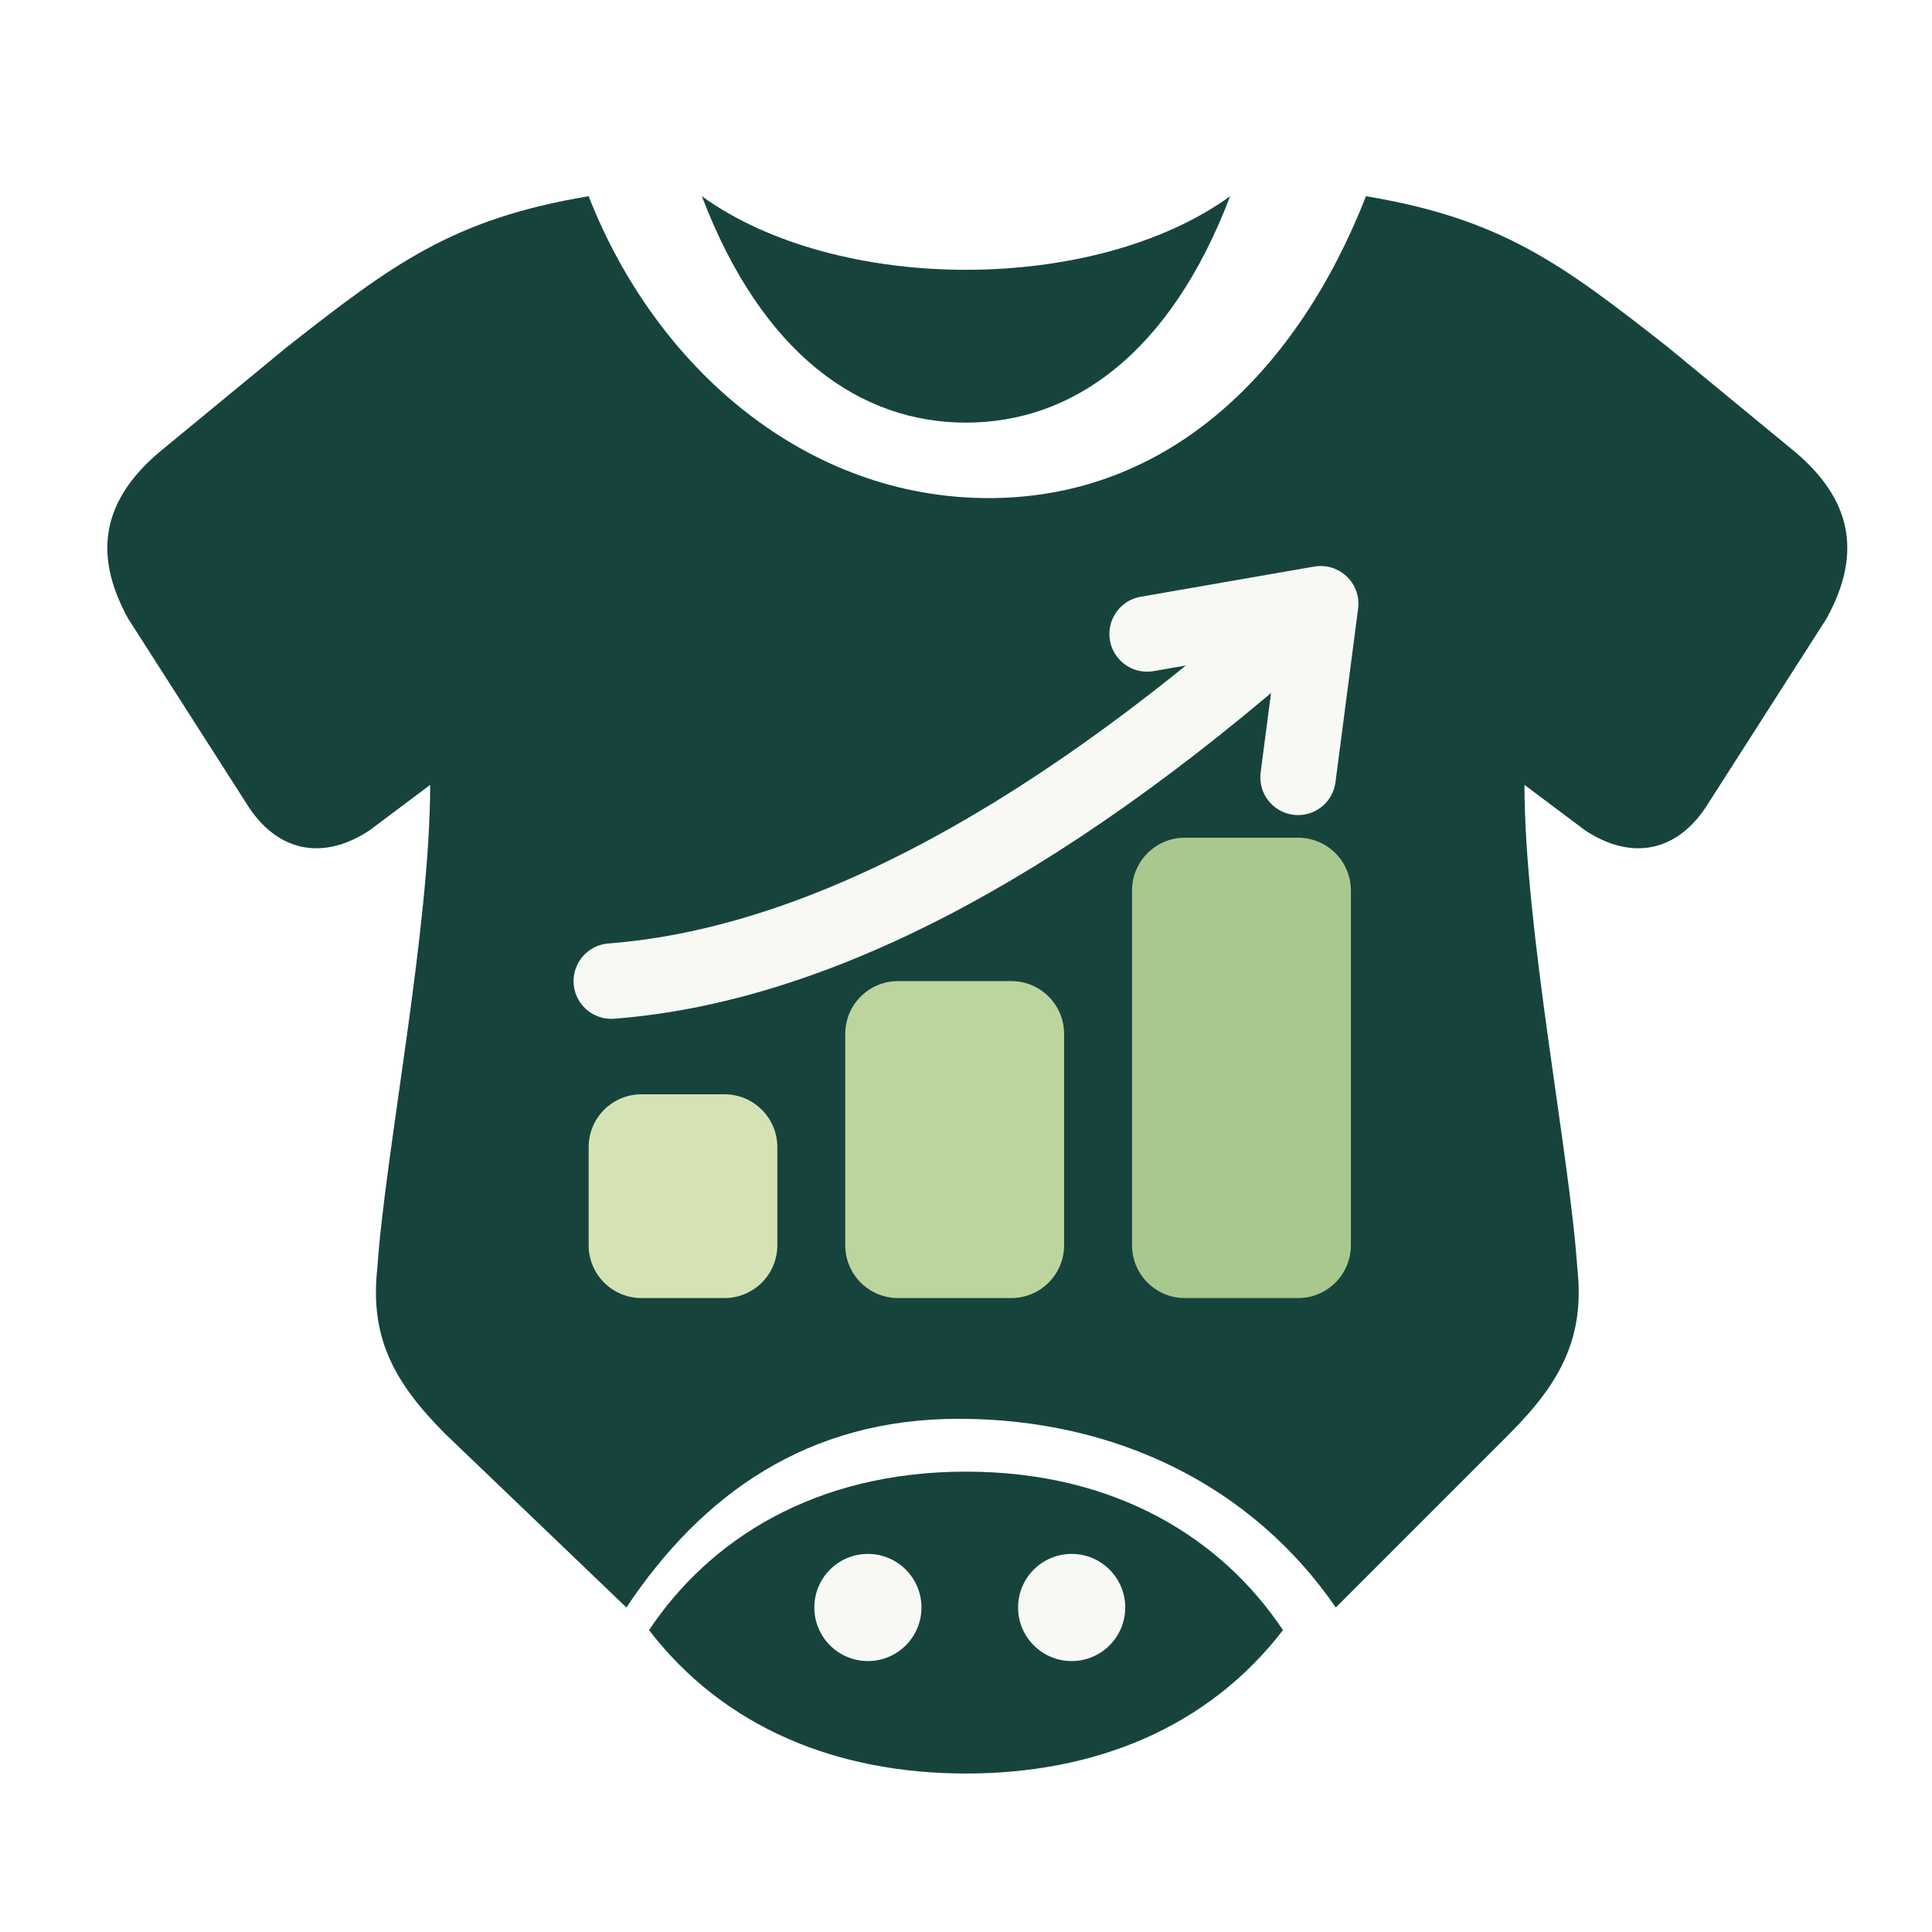
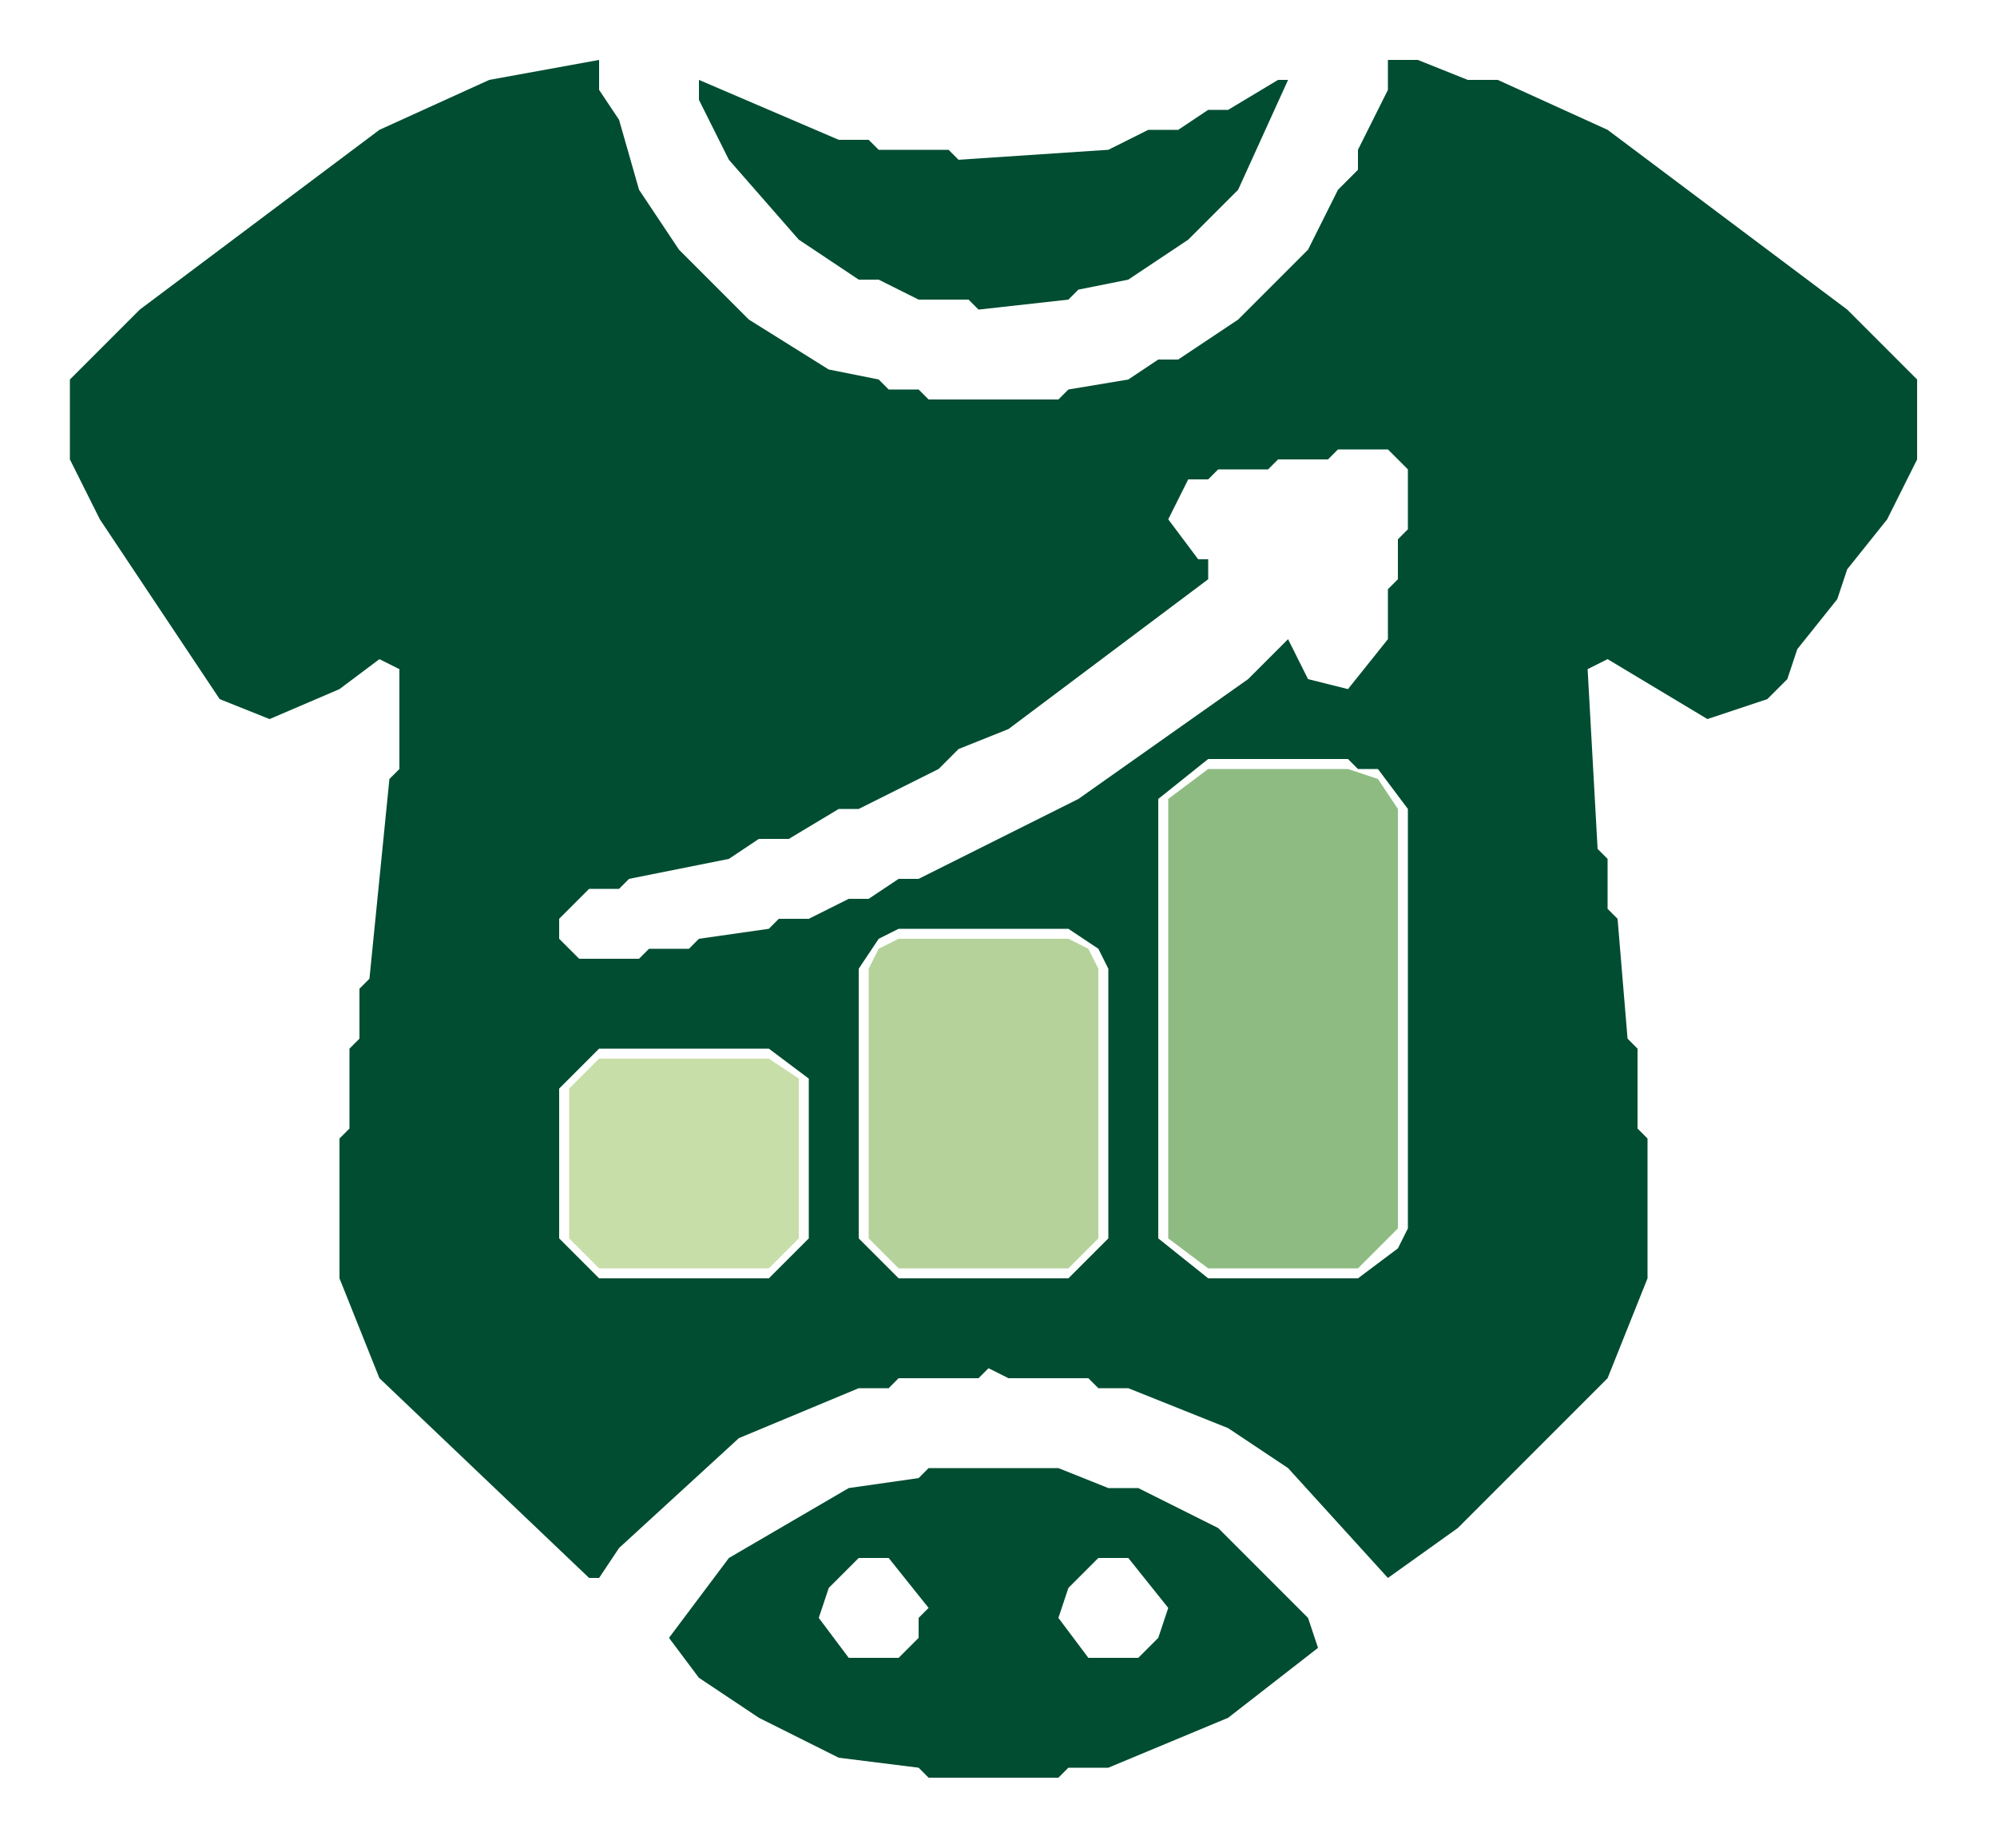
- <svg xmlns="http://www.w3.org/2000/svg" viewBox="0 0 256 256" role="img" aria-labelledby="title">
-   <path fill="#16443D" d="M78 26c-18 3-26 9-40 20L21 60c-7 6-9 13-4 22l16 25c4 6 10 7 16 3l8-6c0 19-6 49-7 64-1 9 2 15 9 22l24 23c10-15 24-25 44-25 21 0 39 9 50 25l23-23c7-7 10-13 9-22-1-15-7-45-7-64l8 6c6 4 12 3 16-3l16-25c5-9 3-16-4-22l-17-14c-14-11-22-17-40-20-9 23-26 40-50 40S87 49 78 26Z" />
-   <path fill="#16443D" d="M93 26c18 13 52 13 70 0-8 21-21 30-35 30s-27-9-35-30ZM86 216c10 13 25 19 42 19s32-6 42-19c-8-12-22-21-42-21s-34 9-42 21Z" />
-   <circle cx="115" cy="213" r="7.1" fill="#F8F8F4" />
-   <circle cx="142" cy="213" r="7.1" fill="#F8F8F4" />
-   <rect x="78" y="145" width="25" height="27" rx="7" fill="#D5E3B4" />
-   <rect x="112" y="130" width="29" height="42" rx="7" fill="#BCD59C" />
-   <rect x="150" y="111" width="29" height="61" rx="7" fill="#A9C88D" />
-   <path d="M81 130c26-2 56-17 90-47" stroke="#F8F8F4" stroke-width="10" fill="none" stroke-linecap="round" />
-   <path d="M152 84l23-4-3 23" stroke="#F8F8F4" stroke-width="10" fill="none" stroke-linecap="round" stroke-linejoin="round" />
+ <svg xmlns="http://www.w3.org/2000/svg" viewBox="0 0 200 185" role="img" aria-label="Baby Budget, body et graphique de croissance">
+   <path fill="#004D32" fill-rule="evenodd" d="M67 164L70 168 L76 172 L84 176 L92 177 L93 178 L106 178 L107 177 L111 177 L123 172 L132 165 L131 162 L122 153 L114 149 L111 149 L106 147 L93 147 L92 148 L85 149 L73 156ZM110 156L113 156 L117 161 L116 164 L114 166 L109 166 L106 162 L107 159ZM86 156L89 156 L93 161 L92 162 L92 164 L90 166 L85 166 L82 162 L83 159ZM70 8L70 10 L73 16 L80 24 L86 28 L88 28 L92 30 L97 30 L98 31 L107 30 L108 29 L113 28 L119 24 L124 19 L129 8 L128 8 L123 11 L121 11 L118 13 L115 13 L111 15 L96 16 L95 15 L88 15 L87 14 L84 14ZM7 38L7 46 L10 52 L22 70 L27 72 L34 69 L38 66 L40 67 L40 77 L39 78 L37 98 L36 99 L36 104 L35 105 L35 113 L34 114 L34 128 L38 138 L59 158 L60 158 L62 155 L74 144 L86 139 L89 139 L90 138 L98 138 L99 137 L101 138 L109 138 L110 139 L113 139 L123 143 L129 147 L139 158 L146 153 L161 138 L165 128 L165 114 L164 113 L164 105 L163 104 L162 92 L161 91 L161 86 L160 85 L159 67 L161 66 L171 72 L177 70 L179 68 L180 65 L184 60 L185 57 L189 52 L192 46 L192 38 L185 31 L161 13 L150 8 L147 8 L142 6 L139 6 L139 9 L136 15 L136 17 L134 19 L131 25 L124 32 L118 36 L116 36 L113 38 L107 39 L106 40 L93 40 L92 39 L89 39 L88 38 L83 37 L75 32 L68 25 L64 19 L62 12 L60 9 L60 6 L49 8 L38 13 L14 31ZM60 105L77 105 L81 108 L81 124 L77 128 L60 128 L56 124 L56 109ZM88 94L90 93 L107 93 L110 95 L111 97 L111 124 L107 128 L90 128 L86 124 L86 97ZM121 76L135 76 L136 77 L138 77 L141 81 L141 123 L140 125 L136 128 L121 128 L116 124 L116 80ZM141 47L141 53 L140 54 L140 58 L139 59 L139 64 L135 69 L131 68 L129 64 L125 68 L108 80 L92 88 L90 88 L87 90 L85 90 L81 92 L78 92 L77 93 L70 94 L69 95 L65 95 L64 96 L58 96 L56 94 L56 92 L59 89 L62 89 L63 88 L73 86 L76 84 L79 84 L84 81 L86 81 L94 77 L96 75 L101 73 L121 58 L121 56 L120 56 L117 52 L119 48 L121 48 L122 47 L127 47 L128 46 L133 46 L134 45 L139 45Z" />
+   <path fill="#C8DEA9" fill-rule="evenodd" d="M60 106L57 109 L57 124 L60 127 L77 127 L80 124 L80 108 L77 106Z" />
+   <path fill="#B4D29A" fill-rule="evenodd" d="M88 95L87 97 L87 124 L90 127 L107 127 L110 124 L110 97 L109 95 L107 94 L90 94Z" />
+   <path fill="#8EBB82" fill-rule="evenodd" d="M121 77L117 80 L117 124 L121 127 L136 127 L140 123 L140 81 L138 78 L135 77Z" />
</svg>
